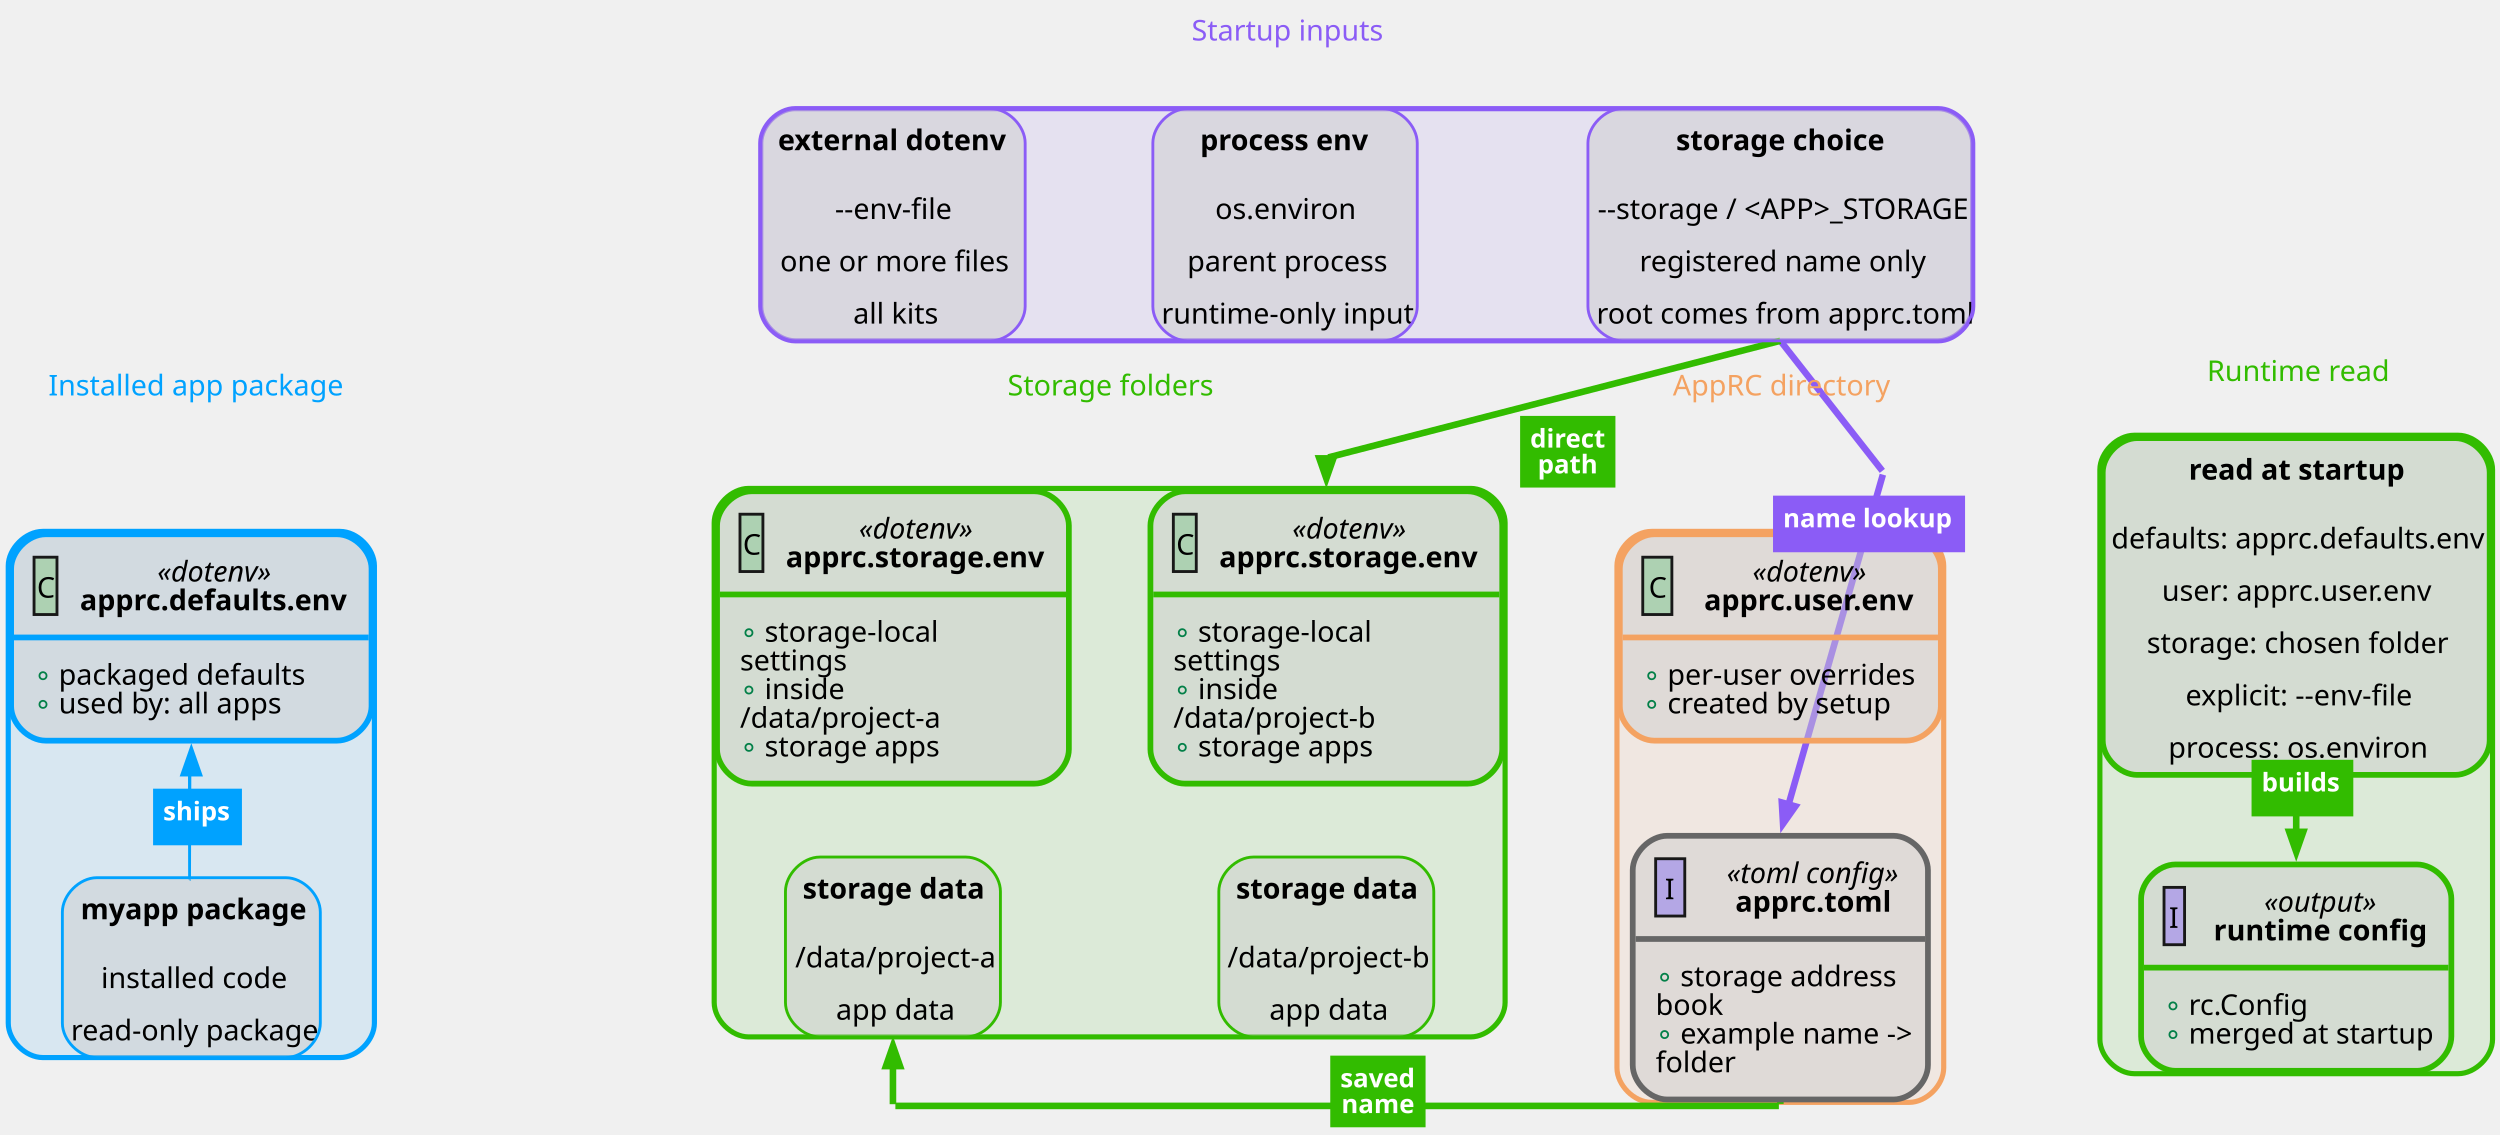
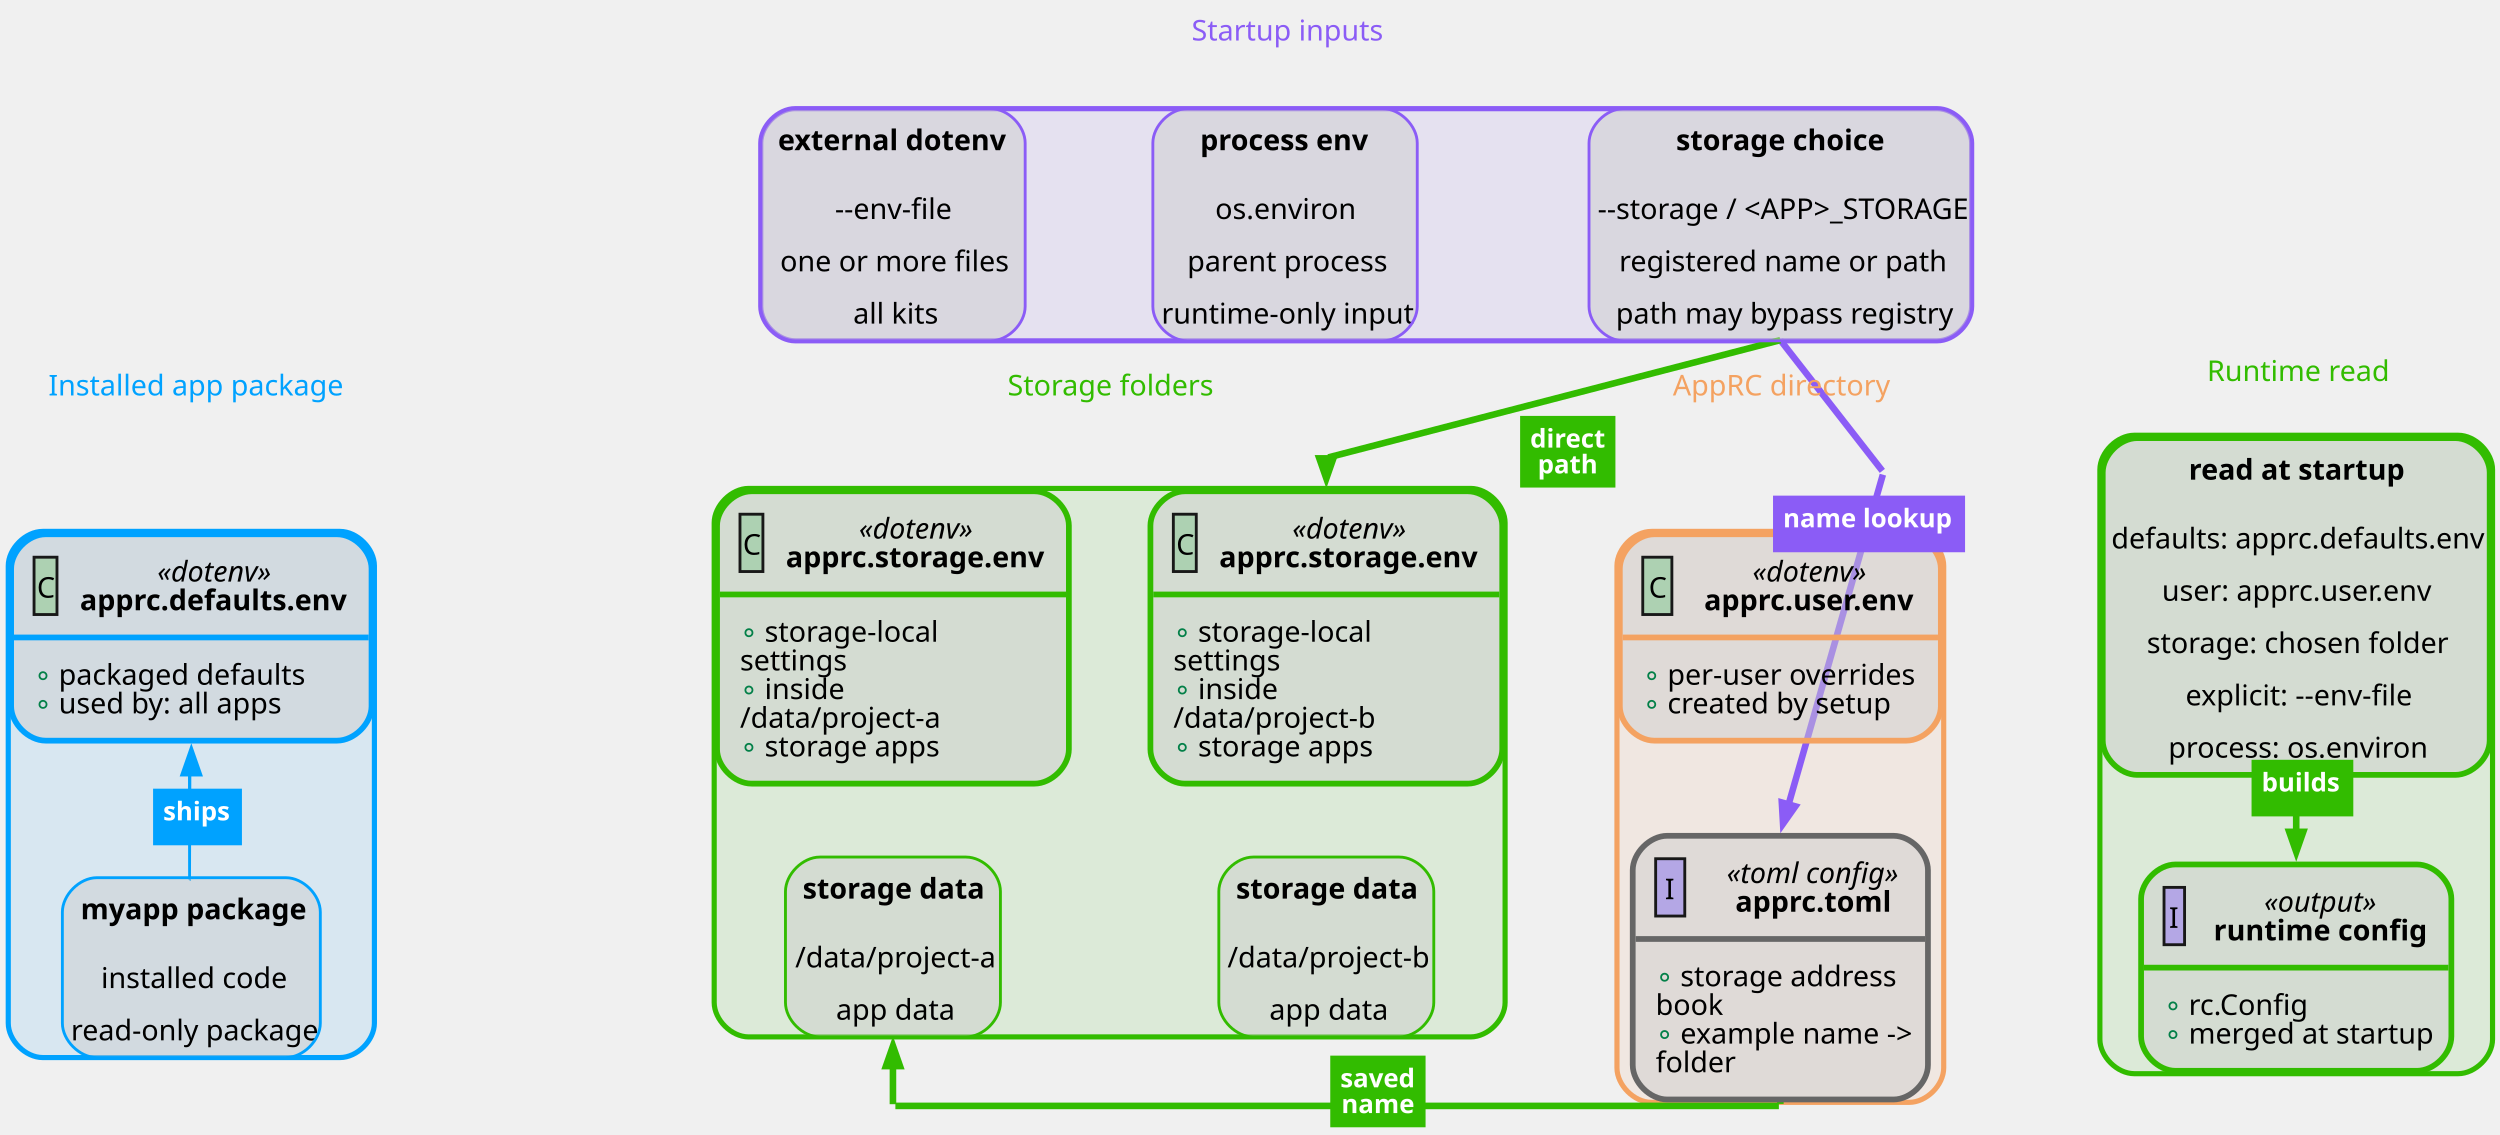
<svg xmlns="http://www.w3.org/2000/svg" width="1280px" height="581.118px" viewBox="0 0 1163 528">
  <g id="graph0" class="graph" transform="scale(1.33333 1.33333) rotate(0) translate(2.88 392.81)">
    <g id="clust1" class="cluster">
-       <path fill="#8b5cf6" fill-opacity="0.098" stroke="#8b5cf6" stroke-width="1.8" d="M274.55,-273.9C274.55,-273.9 673.4,-273.9 673.4,-273.9 679.4,-273.9 685.4,-279.9 685.4,-285.9 685.4,-285.9 685.4,-342.9 685.4,-342.9 685.4,-348.9 679.4,-354.9 673.4,-354.9 673.4,-354.9 274.55,-354.9 274.55,-354.9 268.55,-354.9 262.55,-348.9 262.55,-342.9 262.55,-342.9 262.55,-285.9 262.55,-285.9 262.55,-279.9 268.55,-273.9 274.55,-273.9" />
+       <path fill="#8b5cf6" fill-opacity="0.098" stroke="#8b5cf6" stroke-width="1.8" d="M274.55,-273.9C274.55,-273.9 673.03,-273.9 673.03,-273.9 679.03,-273.9 685.03,-279.9 685.03,-285.9 685.03,-285.9 685.03,-342.9 685.03,-342.9 685.03,-348.9 679.03,-354.9 673.03,-354.9 673.03,-354.9 274.55,-354.9 274.55,-354.9 268.55,-354.9 262.55,-348.9 262.55,-342.9 262.55,-342.9 262.55,-285.9 262.55,-285.9 262.55,-279.9 268.55,-273.9 274.55,-273.9" />
    </g>
    <g id="clust2" class="cluster">
      <path fill="#32bc00" fill-opacity="0.098" stroke="#32bc00" stroke-width="1.8" d="M741.77,-18.2C741.77,-18.2 854.77,-18.2 854.77,-18.2 860.77,-18.2 866.77,-24.2 866.77,-30.2 866.77,-30.2 866.77,-228.95 866.77,-228.95 866.77,-234.95 860.77,-240.95 854.77,-240.95 854.77,-240.95 741.77,-240.95 741.77,-240.95 735.77,-240.95 729.77,-234.95 729.77,-228.95 729.77,-228.95 729.77,-30.2 729.77,-30.2 729.77,-24.2 735.77,-18.2 741.77,-18.2" />
    </g>
    <g id="clust3" class="cluster">
      <path fill="#00a2ff" fill-opacity="0.098" stroke="#00a2ff" stroke-width="1.8" d="M12,-23.83C12,-23.83 115.75,-23.83 115.75,-23.83 121.75,-23.83 127.75,-29.83 127.75,-35.83 127.75,-35.83 127.75,-195.4 127.75,-195.4 127.75,-201.4 121.75,-207.4 115.75,-207.4 115.75,-207.4 12,-207.4 12,-207.4 6,-207.4 0,-201.4 0,-195.4 0,-195.4 0,-35.83 0,-35.83 0,-29.83 6,-23.83 12,-23.83" />
    </g>
    <g id="clust4" class="cluster">
      <path fill="#f4a261" fill-opacity="0.098" stroke="#f4a261" stroke-width="1.8" d="M573.28,-8.2C573.28,-8.2 663.28,-8.2 663.28,-8.2 669.28,-8.2 675.28,-14.2 675.28,-20.2 675.28,-20.2 675.28,-195.4 675.28,-195.4 675.28,-201.4 669.28,-207.4 663.28,-207.4 663.28,-207.4 573.28,-207.4 573.28,-207.4 567.28,-207.4 561.28,-201.4 561.28,-195.4 561.28,-195.4 561.28,-20.2 561.28,-20.2 561.28,-14.2 567.28,-8.2 573.28,-8.2" />
    </g>
    <g id="clust5" class="cluster">
      <path fill="#32bc00" fill-opacity="0.098" stroke="#32bc00" stroke-width="1.8" d="M258.3,-31.03C258.3,-31.03 510.25,-31.03 510.25,-31.03 516.25,-31.03 522.25,-37.03 522.25,-43.03 522.25,-43.03 522.25,-210.4 522.25,-210.4 522.25,-216.4 516.25,-222.4 510.25,-222.4 510.25,-222.4 258.3,-222.4 258.3,-222.4 252.3,-222.4 246.3,-216.4 246.3,-210.4 246.3,-210.4 246.3,-43.03 246.3,-43.03 246.3,-37.03 252.3,-31.03 258.3,-31.03" />
    </g>
    <g id="edge2" class="edge">
-       <path fill="none" stroke="#8b5cf6" stroke-width="2.3" d="M618.28,-273.91C618.28,-273.91 649.92,-233.56 653.87,-228.52" />
+       <path fill="none" stroke="#8b5cf6" stroke-width="2.3" d="M618.28,-274.14C618.28,-274.14 649.92,-233.59 653.87,-228.52" />
    </g>
    <g id="edge7" class="edge">
-       <path fill="none" stroke="#32bc00" stroke-width="2.3" d="M618.28,-273.91C618.28,-273.91 472.01,-236.17 460.58,-233.22" />
+       <path fill="none" stroke="#32bc00" stroke-width="2.3" d="M618.28,-274.14C618.28,-274.14 472.01,-236.19 460.58,-233.22" />
    </g>
    <g id="edge9" class="edge">
      <path fill="none" stroke="#32bc00" stroke-width="2.3" d="M798.27,-121.75C798.27,-121.75 798.27,-111.02 798.27,-102.47" />
      <polygon fill="#32bc00" stroke="#32bc00" stroke-width="2.3" points="800.73,-102.59 798.28,-95.59 795.83,-102.59 800.73,-102.59" />
    </g>
    <g id="edge1" class="edge">
      <path fill="none" stroke="#00a2ff" stroke-width="2.3" d="M63.88,-86.55C63.87,-86.55 63.87,-109.26 63.87,-123.1" />
      <polygon fill="#00a2ff" stroke="#00a2ff" stroke-width="2.3" points="61.42,-123.04 63.87,-130.04 66.32,-123.04 61.42,-123.04" />
    </g>
    <g id="edge4" class="edge">
      <path fill="none" stroke="#32bc00" stroke-width="2.3" d="M618.28,-8.33C618.28,-8.33 618.28,-7.99 618.28,-7.65" />
    </g>
    <g id="edge3" class="edge">
      <path fill="none" stroke="#8b5cf6" stroke-width="2.3" d="M654.05,-227.2C651.53,-218.4 629.07,-139.83 621.08,-111.88" />
      <polygon fill="#8b5cf6" stroke="#8b5cf6" stroke-width="2.3" points="623.51,-111.47 619.23,-105.41 618.8,-112.82 623.51,-111.47" />
    </g>
    <g id="edge5" class="edge">
      <path fill="none" stroke="#32bc00" stroke-width="2.3" d="M617.77,-6.96C604.37,-6.96 326.85,-6.96 309.52,-6.96" />
    </g>
    <g id="edge6" class="edge">
      <path fill="none" stroke="#32bc00" stroke-width="2.3" d="M308.67,-7.56C308.67,-9.44 308.67,-15.38 308.67,-20.85" />
      <polygon fill="#32bc00" stroke="#32bc00" stroke-width="2.3" points="306.23,-20.84 308.68,-27.84 311.13,-20.84 306.23,-20.84" />
    </g>
    <g id="edge8" class="edge">
      <path fill="none" stroke="#32bc00" stroke-width="2.3" d="M459.87,-232.34C459.87,-232.27 459.87,-232.19 459.87,-232.11" />
      <polygon fill="#32bc00" stroke="#32bc00" stroke-width="2.3" points="462.33,-232.88 459.88,-225.88 457.43,-232.88 462.33,-232.88" />
    </g>
    <g id="node1" class="node">
      <path fill="#cccccc" fill-opacity="0.467" stroke="none" d="M274.55,-273.9C274.55,-273.9 342.8,-273.9 342.8,-273.9 348.8,-273.9 354.8,-279.9 354.8,-285.9 354.8,-285.9 354.8,-342.9 354.8,-342.9 354.8,-348.9 348.8,-354.9 342.8,-354.9 342.8,-354.9 274.55,-354.9 274.55,-354.9 268.55,-354.9 262.55,-348.9 262.55,-342.9 262.55,-342.9 262.55,-285.9 262.55,-285.9 262.55,-279.9 268.55,-273.9 274.55,-273.9" />
      <text xml:space="preserve" text-anchor="start" x="268.55" y="-340.4" font-family="sans-serif" font-weight="bold" font-size="10.00">external dotenv</text>
      <text xml:space="preserve" text-anchor="start" x="288.42" y="-316.4" font-family="sans-serif" font-size="10.00">--env-file</text>
      <text xml:space="preserve" text-anchor="start" x="269.3" y="-298.15" font-family="sans-serif" font-size="10.00">one or more files</text>
      <text xml:space="preserve" text-anchor="start" x="294.8" y="-279.9" font-family="sans-serif" font-size="10.00">all kits</text>
      <path fill="none" stroke="#8b5cf6" d="M274.55,-273.9C274.55,-273.9 342.8,-273.9 342.8,-273.9 348.8,-273.9 354.8,-279.9 354.8,-285.9 354.8,-285.9 354.8,-342.9 354.8,-342.9 354.8,-348.9 348.8,-354.9 342.8,-354.9 342.8,-354.9 274.55,-354.9 274.55,-354.9 268.55,-354.9 262.55,-348.9 262.55,-342.9 262.55,-342.9 262.55,-285.9 262.55,-285.9 262.55,-279.9 268.55,-273.9 274.55,-273.9" />
    </g>
    <g id="node2" class="node">
      <path fill="#cccccc" fill-opacity="0.467" stroke="none" d="M411.35,-273.9C411.35,-273.9 479.6,-273.9 479.6,-273.9 485.6,-273.9 491.6,-279.9 491.6,-285.9 491.6,-285.9 491.6,-342.9 491.6,-342.9 491.6,-348.9 485.6,-354.9 479.6,-354.9 479.6,-354.9 411.35,-354.9 411.35,-354.9 405.35,-354.9 399.35,-348.9 399.35,-342.9 399.35,-342.9 399.35,-285.9 399.35,-285.9 399.35,-279.9 405.35,-273.9 411.35,-273.9" />
      <text xml:space="preserve" text-anchor="start" x="415.85" y="-340.4" font-family="sans-serif" font-weight="bold" font-size="10.00">process env</text>
      <text xml:space="preserve" text-anchor="start" x="421.1" y="-316.4" font-family="sans-serif" font-size="10.00">os.environ</text>
      <text xml:space="preserve" text-anchor="start" x="411.35" y="-298.15" font-family="sans-serif" font-size="10.00">parent process</text>
      <text xml:space="preserve" text-anchor="start" x="402.35" y="-279.9" font-family="sans-serif" font-size="10.00">runtime-only input</text>
      <path fill="none" stroke="#8b5cf6" d="M411.35,-273.9C411.35,-273.9 479.6,-273.9 479.6,-273.9 485.6,-273.9 491.6,-279.9 491.6,-285.9 491.6,-285.9 491.6,-342.9 491.6,-342.9 491.6,-348.9 485.6,-354.9 479.6,-354.9 479.6,-354.9 411.35,-354.9 411.35,-354.9 405.35,-354.9 399.35,-348.9 399.35,-342.9 399.35,-342.9 399.35,-285.9 399.35,-285.9 399.35,-279.9 405.35,-273.9 411.35,-273.9" />
    </g>
    <g id="node3" class="node">
-       <path fill="#cccccc" fill-opacity="0.467" stroke="none" d="M563.15,-273.9C563.15,-273.9 673.4,-273.9 673.4,-273.9 679.4,-273.9 685.4,-279.9 685.4,-285.9 685.4,-285.9 685.4,-342.9 685.4,-342.9 685.4,-348.9 679.4,-354.9 673.4,-354.9 673.4,-354.9 563.15,-354.9 563.15,-354.9 557.15,-354.9 551.15,-348.9 551.15,-342.9 551.15,-342.9 551.15,-285.9 551.15,-285.9 551.15,-279.9 557.15,-273.9 563.15,-273.9" />
+       <path fill="#cccccc" fill-opacity="0.467" stroke="none" d="M563.53,-273.9C563.53,-273.9 673.03,-273.9 673.03,-273.9 679.03,-273.9 685.03,-279.9 685.03,-285.9 685.03,-285.9 685.03,-342.9 685.03,-342.9 685.03,-348.9 679.03,-354.9 673.03,-354.9 673.03,-354.9 563.53,-354.9 563.53,-354.9 557.53,-354.9 551.53,-348.9 551.53,-342.9 551.53,-342.9 551.53,-285.9 551.53,-285.9 551.53,-279.9 557.53,-273.9 563.53,-273.9" />
      <text xml:space="preserve" text-anchor="start" x="581.9" y="-340.4" font-family="sans-serif" font-weight="bold" font-size="10.00">storage choice</text>
      <text xml:space="preserve" text-anchor="start" x="554.53" y="-316.4" font-family="sans-serif" font-size="10.00">--storage / &lt;APP&gt;_STORAGE</text>
-       <text xml:space="preserve" text-anchor="start" x="569.15" y="-298.15" font-family="sans-serif" font-size="10.00">registered name only</text>
-       <text xml:space="preserve" text-anchor="start" x="554.15" y="-279.9" font-family="sans-serif" font-size="10.00">root comes from apprc.toml</text>
-       <path fill="none" stroke="#8b5cf6" d="M563.15,-273.9C563.15,-273.9 673.4,-273.9 673.4,-273.9 679.4,-273.9 685.4,-279.9 685.4,-285.9 685.4,-285.9 685.4,-342.9 685.4,-342.9 685.4,-348.9 679.4,-354.9 673.4,-354.9 673.4,-354.9 563.15,-354.9 563.15,-354.9 557.15,-354.9 551.15,-348.9 551.15,-342.9 551.15,-342.9 551.15,-285.9 551.15,-285.9 551.15,-279.9 557.15,-273.9 563.15,-273.9" />
+       <text xml:space="preserve" text-anchor="start" x="562.03" y="-298.15" font-family="sans-serif" font-size="10.00">registered name or path</text>
+       <text xml:space="preserve" text-anchor="start" x="560.9" y="-279.9" font-family="sans-serif" font-size="10.00">path may bypass registry</text>
+       <path fill="none" stroke="#8b5cf6" d="M563.53,-273.9C563.53,-273.9 673.03,-273.9 673.03,-273.9 679.03,-273.9 685.03,-279.9 685.03,-285.9 685.03,-285.9 685.03,-342.9 685.03,-342.9 685.03,-348.9 679.03,-354.9 673.03,-354.9 673.03,-354.9 563.53,-354.9 563.53,-354.9 557.53,-354.9 551.53,-348.9 551.53,-342.9 551.53,-342.9 551.53,-285.9 551.53,-285.9 551.53,-279.9 557.53,-273.9 563.53,-273.9" />
    </g>
    <g id="node4" class="node">
      <path fill="#cccccc" fill-opacity="0.467" stroke="none" d="M742.77,-122.45C742.77,-122.45 853.77,-122.45 853.77,-122.45 859.77,-122.45 865.77,-128.45 865.77,-134.45 865.77,-134.45 865.77,-227.95 865.77,-227.95 865.77,-233.95 859.77,-239.95 853.77,-239.95 853.77,-239.95 742.77,-239.95 742.77,-239.95 736.77,-239.95 730.77,-233.95 730.77,-227.95 730.77,-227.95 730.77,-134.45 730.77,-134.45 730.77,-128.45 736.77,-122.45 742.77,-122.45" />
      <text xml:space="preserve" text-anchor="start" x="760.77" y="-225.45" font-family="sans-serif" font-weight="bold" font-size="10.00">read at startup</text>
      <text xml:space="preserve" text-anchor="start" x="733.77" y="-201.45" font-family="sans-serif" font-size="10.00">defaults: apprc.defaults.env</text>
      <text xml:space="preserve" text-anchor="start" x="751.4" y="-183.2" font-family="sans-serif" font-size="10.00">user: apprc.user.env</text>
      <text xml:space="preserve" text-anchor="start" x="746.15" y="-164.95" font-family="sans-serif" font-size="10.00">storage: chosen folder</text>
      <text xml:space="preserve" text-anchor="start" x="759.65" y="-146.7" font-family="sans-serif" font-size="10.00">explicit: --env-file</text>
      <text xml:space="preserve" text-anchor="start" x="753.65" y="-128.45" font-family="sans-serif" font-size="10.00">process: os.environ</text>
      <path fill="none" stroke="#32bc00" stroke-width="2" d="M742.77,-122.45C742.77,-122.45 853.77,-122.45 853.77,-122.45 859.77,-122.45 865.77,-128.45 865.77,-134.45 865.77,-134.45 865.77,-227.95 865.77,-227.95 865.77,-233.95 859.77,-239.95 853.77,-239.95 853.77,-239.95 742.77,-239.95 742.77,-239.95 736.77,-239.95 730.77,-233.95 730.77,-227.95 730.77,-227.95 730.77,-134.45 730.77,-134.45 730.77,-128.45 736.77,-122.45 742.77,-122.45" />
    </g>
    <g id="node5" class="node">
      <path fill="#cccccc" fill-opacity="0.467" stroke="none" d="M756.15,-19.2C756.15,-19.2 840.4,-19.2 840.4,-19.2 846.4,-19.2 852.4,-25.2 852.4,-31.2 852.4,-31.2 852.4,-79.2 852.4,-79.2 852.4,-85.2 846.4,-91.2 840.4,-91.2 840.4,-91.2 756.15,-91.2 756.15,-91.2 750.15,-91.2 744.15,-85.2 744.15,-79.2 744.15,-79.2 744.15,-31.2 744.15,-31.2 744.15,-25.2 750.15,-19.2 756.15,-19.2" />
      <polygon fill="#b4a7e5" stroke="none" points="752.15,-63.2 752.15,-83.2 759.32,-83.2 759.32,-63.2 752.15,-63.2" />
      <polygon fill="none" stroke="#181818" points="752.15,-63.2 752.15,-83.2 759.32,-83.2 759.32,-63.2 752.15,-63.2" />
      <text xml:space="preserve" text-anchor="start" x="753.86" y="-69.08" font-family="sans-serif" font-size="10.00">I</text>
      <text xml:space="preserve" text-anchor="start" x="787.07" y="-74.7" font-family="sans-serif" font-style="italic" font-size="10.00">«output»</text>
      <text xml:space="preserve" text-anchor="start" x="769.44" y="-64.7" font-family="sans-serif" font-weight="bold" font-size="10.00">runtime config</text>
      <polygon fill="#32bc00" stroke="none" points="745.15,-54.2 745.15,-56.2 851.4,-56.2 851.4,-54.2 745.15,-54.2" />
      <text xml:space="preserve" text-anchor="start" x="752.15" y="-38.7" font-family="sans-serif" font-size="10.00" fill="#038048">∘</text>
      <text xml:space="preserve" text-anchor="start" x="758.15" y="-38.7" font-family="sans-serif" font-size="10.00"> rc.Config</text>
      <text xml:space="preserve" text-anchor="start" x="752.15" y="-28.7" font-family="sans-serif" font-size="10.00" fill="#038048">∘</text>
      <text xml:space="preserve" text-anchor="start" x="758.15" y="-28.7" font-family="sans-serif" font-size="10.00"> merged at startup</text>
      <path fill="none" stroke="#32bc00" stroke-width="2" d="M756.15,-19.2C756.15,-19.2 840.4,-19.2 840.4,-19.2 846.4,-19.2 852.4,-25.2 852.4,-31.2 852.4,-31.2 852.4,-79.2 852.4,-79.2 852.4,-85.2 846.4,-91.2 840.4,-91.2 840.4,-91.2 756.15,-91.2 756.15,-91.2 750.15,-91.2 744.15,-85.2 744.15,-79.2 744.15,-79.2 744.15,-31.2 744.15,-31.2 744.15,-25.2 750.15,-19.2 756.15,-19.2" />
    </g>
    <g id="node6" class="node">
      <path fill="#cccccc" fill-opacity="0.467" stroke="none" d="M13,-134.4C13,-134.4 114.75,-134.4 114.75,-134.4 120.75,-134.4 126.75,-140.4 126.75,-146.4 126.75,-146.4 126.75,-194.4 126.75,-194.4 126.75,-200.4 120.75,-206.4 114.75,-206.4 114.75,-206.4 13,-206.4 13,-206.4 7,-206.4 1,-200.4 1,-194.4 1,-194.4 1,-146.4 1,-146.4 1,-140.4 7,-134.4 13,-134.4" />
      <polygon fill="#add1b2" stroke="none" points="9,-178.4 9,-198.4 17,-198.4 17,-178.4 9,-178.4" />
      <polygon fill="none" stroke="#181818" points="9,-178.4 9,-198.4 17,-198.4 17,-178.4 9,-178.4" />
      <text xml:space="preserve" text-anchor="start" x="10" y="-184.28" font-family="sans-serif" font-size="10.00">C</text>
      <text xml:space="preserve" text-anchor="start" x="52" y="-189.9" font-family="sans-serif" font-style="italic" font-size="10.00">«dotenv»</text>
      <text xml:space="preserve" text-anchor="start" x="25" y="-179.9" font-family="sans-serif" font-weight="bold" font-size="10.00">apprc.defaults.env</text>
      <polygon fill="#00a2ff" stroke="none" points="2,-169.4 2,-171.4 125.75,-171.4 125.75,-169.4 2,-169.4" />
      <text xml:space="preserve" text-anchor="start" x="9" y="-153.9" font-family="sans-serif" font-size="10.00" fill="#038048">∘</text>
      <text xml:space="preserve" text-anchor="start" x="15" y="-153.9" font-family="sans-serif" font-size="10.00"> packaged defaults</text>
      <text xml:space="preserve" text-anchor="start" x="9" y="-143.9" font-family="sans-serif" font-size="10.00" fill="#038048">∘</text>
      <text xml:space="preserve" text-anchor="start" x="15" y="-143.9" font-family="sans-serif" font-size="10.00"> used by: all apps</text>
      <path fill="none" stroke="#00a2ff" stroke-width="2" d="M13,-134.4C13,-134.4 114.75,-134.4 114.75,-134.4 120.75,-134.4 126.75,-140.4 126.75,-146.4 126.75,-146.4 126.75,-194.4 126.75,-194.4 126.75,-200.4 120.75,-206.4 114.75,-206.4 114.75,-206.4 13,-206.4 13,-206.4 7,-206.4 1,-200.4 1,-194.4 1,-194.4 1,-146.4 1,-146.4 1,-140.4 7,-134.4 13,-134.4" />
    </g>
    <g id="node7" class="node">
      <path fill="#cccccc" fill-opacity="0.467" stroke="none" d="M30.88,-23.83C30.88,-23.83 96.88,-23.83 96.88,-23.83 102.88,-23.83 108.88,-29.83 108.88,-35.83 108.88,-35.83 108.88,-74.58 108.88,-74.58 108.88,-80.58 102.88,-86.58 96.88,-86.58 96.88,-86.58 30.88,-86.58 30.88,-86.58 24.88,-86.58 18.88,-80.58 18.88,-74.58 18.88,-74.58 18.88,-35.83 18.88,-35.83 18.88,-29.83 24.88,-23.83 30.88,-23.83" />
      <text xml:space="preserve" text-anchor="start" x="25.25" y="-72.08" font-family="sans-serif" font-weight="bold" font-size="10.00">myapp package</text>
      <text xml:space="preserve" text-anchor="start" x="32.38" y="-48.08" font-family="sans-serif" font-size="10.00">installed code</text>
      <text xml:space="preserve" text-anchor="start" x="21.88" y="-29.83" font-family="sans-serif" font-size="10.00">read-only package</text>
      <path fill="none" stroke="#00a2ff" d="M30.88,-23.83C30.88,-23.83 96.88,-23.83 96.88,-23.83 102.88,-23.83 108.88,-29.83 108.88,-35.83 108.88,-35.83 108.88,-74.58 108.88,-74.58 108.88,-80.58 102.88,-86.58 96.88,-86.58 96.88,-86.58 30.88,-86.58 30.88,-86.58 24.88,-86.58 18.88,-80.58 18.88,-74.58 18.88,-74.58 18.88,-35.83 18.88,-35.83 18.88,-29.83 24.88,-23.83 30.88,-23.83" />
    </g>
    <g id="node8" class="node">
      <path fill="#cccccc" fill-opacity="0.467" stroke="none" d="M574.28,-134.4C574.28,-134.4 662.28,-134.4 662.28,-134.4 668.28,-134.4 674.28,-140.4 674.28,-146.4 674.28,-146.4 674.28,-194.4 674.28,-194.4 674.28,-200.4 668.28,-206.4 662.28,-206.4 662.28,-206.4 574.28,-206.4 574.28,-206.4 568.28,-206.4 562.28,-200.4 562.28,-194.4 562.28,-194.4 562.28,-146.4 562.28,-146.4 562.28,-140.4 568.28,-134.4 574.28,-134.4" />
      <polygon fill="#add1b2" stroke="none" points="570.28,-178.4 570.28,-198.4 580.44,-198.4 580.44,-178.4 570.28,-178.4" />
      <polygon fill="none" stroke="#181818" points="570.28,-178.4 570.28,-198.4 580.44,-198.4 580.44,-178.4 570.28,-178.4" />
      <text xml:space="preserve" text-anchor="start" x="572.36" y="-184.28" font-family="sans-serif" font-size="10.00">C</text>
      <text xml:space="preserve" text-anchor="start" x="608.57" y="-189.9" font-family="sans-serif" font-style="italic" font-size="10.00">«dotenv»</text>
      <text xml:space="preserve" text-anchor="start" x="591.69" y="-179.9" font-family="sans-serif" font-weight="bold" font-size="10.00">apprc.user.env</text>
      <polygon fill="#f4a261" stroke="none" points="563.28,-169.4 563.28,-171.4 673.28,-171.4 673.28,-169.4 563.28,-169.4" />
      <text xml:space="preserve" text-anchor="start" x="570.28" y="-153.9" font-family="sans-serif" font-size="10.00" fill="#038048">∘</text>
      <text xml:space="preserve" text-anchor="start" x="576.28" y="-153.9" font-family="sans-serif" font-size="10.00"> per-user overrides</text>
      <text xml:space="preserve" text-anchor="start" x="570.28" y="-143.9" font-family="sans-serif" font-size="10.00" fill="#038048">∘</text>
      <text xml:space="preserve" text-anchor="start" x="576.28" y="-143.9" font-family="sans-serif" font-size="10.00"> created by setup</text>
      <path fill="none" stroke="#f4a261" stroke-width="2" d="M574.28,-134.4C574.28,-134.4 662.28,-134.4 662.28,-134.4 668.28,-134.4 674.28,-140.4 674.28,-146.4 674.28,-146.4 674.28,-194.4 674.28,-194.4 674.28,-200.4 668.28,-206.4 662.28,-206.4 662.28,-206.4 574.28,-206.4 574.28,-206.4 568.28,-206.4 562.28,-200.4 562.28,-194.4 562.28,-194.4 562.28,-146.4 562.28,-146.4 562.28,-140.4 568.28,-134.4 574.28,-134.4" />
    </g>
    <g id="node9" class="node">
      <path fill="#cccccc" fill-opacity="0.467" stroke="none" d="M578.78,-9.2C578.78,-9.2 657.78,-9.2 657.78,-9.2 663.78,-9.2 669.78,-15.2 669.78,-21.2 669.78,-21.2 669.78,-89.2 669.78,-89.2 669.78,-95.2 663.78,-101.2 657.78,-101.2 657.78,-101.2 578.78,-101.2 578.78,-101.2 572.78,-101.2 566.78,-95.2 566.78,-89.2 566.78,-89.2 566.78,-21.2 566.78,-21.2 566.78,-15.2 572.78,-9.2 578.78,-9.2" />
      <polygon fill="#b4a7e5" stroke="none" points="574.78,-73.2 574.78,-93.2 584.94,-93.2 584.94,-73.2 574.78,-73.2" />
      <polygon fill="none" stroke="#181818" points="574.78,-73.2 574.78,-93.2 584.94,-93.2 584.94,-73.2 574.78,-73.2" />
      <text xml:space="preserve" text-anchor="start" x="577.98" y="-79.08" font-family="sans-serif" font-size="10.00">I</text>
      <text xml:space="preserve" text-anchor="start" x="599.57" y="-84.7" font-family="sans-serif" font-style="italic" font-size="10.00">«toml config»</text>
      <text xml:space="preserve" text-anchor="start" x="602.57" y="-74.7" font-family="sans-serif" font-weight="bold" font-size="10.00">apprc.toml</text>
      <polygon fill="#666666" stroke="none" points="567.78,-64.2 567.78,-66.2 668.78,-66.2 668.78,-64.2 567.78,-64.2" />
      <text xml:space="preserve" text-anchor="start" x="574.78" y="-48.7" font-family="sans-serif" font-size="10.00" fill="#038048">∘</text>
      <text xml:space="preserve" text-anchor="start" x="580.78" y="-48.7" font-family="sans-serif" font-size="10.00"> storage address</text>
      <text xml:space="preserve" text-anchor="start" x="574.78" y="-38.7" font-family="sans-serif" font-size="10.00">book</text>
      <text xml:space="preserve" text-anchor="start" x="574.78" y="-28.7" font-family="sans-serif" font-size="10.00" fill="#038048">∘</text>
      <text xml:space="preserve" text-anchor="start" x="580.78" y="-28.7" font-family="sans-serif" font-size="10.00"> example name -&gt;</text>
      <text xml:space="preserve" text-anchor="start" x="574.78" y="-18.7" font-family="sans-serif" font-size="10.00">folder</text>
      <path fill="none" stroke="#666666" stroke-width="2" d="M578.78,-9.2C578.78,-9.2 657.78,-9.2 657.78,-9.2 663.78,-9.2 669.78,-15.2 669.78,-21.2 669.78,-21.2 669.78,-89.2 669.78,-89.2 669.78,-95.2 663.78,-101.2 657.78,-101.2 657.78,-101.2 578.78,-101.2 578.78,-101.2 572.78,-101.2 566.78,-95.2 566.78,-89.2 566.78,-89.2 566.78,-21.2 566.78,-21.2 566.78,-15.2 572.78,-9.2 578.78,-9.2" />
    </g>
    <g id="node10" class="node">
      <path fill="#cccccc" fill-opacity="0.467" stroke="none" d="M259.3,-119.4C259.3,-119.4 358.05,-119.4 358.05,-119.4 364.05,-119.4 370.05,-125.4 370.05,-131.4 370.05,-131.4 370.05,-209.4 370.05,-209.4 370.05,-215.4 364.05,-221.4 358.05,-221.4 358.05,-221.4 259.3,-221.4 259.3,-221.4 253.3,-221.4 247.3,-215.4 247.3,-209.4 247.3,-209.4 247.3,-131.4 247.3,-131.4 247.3,-125.4 253.3,-119.4 259.3,-119.4" />
      <polygon fill="#add1b2" stroke="none" points="255.3,-193.4 255.3,-213.4 263.3,-213.4 263.3,-193.4 255.3,-193.4" />
      <polygon fill="none" stroke="#181818" points="255.3,-193.4 255.3,-213.4 263.3,-213.4 263.3,-193.4 255.3,-193.4" />
      <text xml:space="preserve" text-anchor="start" x="256.3" y="-199.28" font-family="sans-serif" font-size="10.00">C</text>
      <text xml:space="preserve" text-anchor="start" x="296.8" y="-204.9" font-family="sans-serif" font-style="italic" font-size="10.00">«dotenv»</text>
      <text xml:space="preserve" text-anchor="start" x="271.3" y="-194.9" font-family="sans-serif" font-weight="bold" font-size="10.00">apprc.storage.env</text>
      <polygon fill="#32bc00" stroke="none" points="248.3,-184.4 248.3,-186.4 369.05,-186.4 369.05,-184.4 248.3,-184.4" />
      <text xml:space="preserve" text-anchor="start" x="255.3" y="-168.9" font-family="sans-serif" font-size="10.00" fill="#038048">∘</text>
      <text xml:space="preserve" text-anchor="start" x="261.3" y="-168.9" font-family="sans-serif" font-size="10.00"> storage-local</text>
      <text xml:space="preserve" text-anchor="start" x="255.3" y="-158.9" font-family="sans-serif" font-size="10.00">settings</text>
      <text xml:space="preserve" text-anchor="start" x="255.3" y="-148.9" font-family="sans-serif" font-size="10.00" fill="#038048">∘</text>
      <text xml:space="preserve" text-anchor="start" x="261.3" y="-148.9" font-family="sans-serif" font-size="10.00"> inside</text>
      <text xml:space="preserve" text-anchor="start" x="255.3" y="-138.9" font-family="sans-serif" font-size="10.00">/data/project-a</text>
      <text xml:space="preserve" text-anchor="start" x="255.3" y="-128.9" font-family="sans-serif" font-size="10.00" fill="#038048">∘</text>
      <text xml:space="preserve" text-anchor="start" x="261.3" y="-128.9" font-family="sans-serif" font-size="10.00"> storage apps</text>
      <path fill="none" stroke="#32bc00" stroke-width="2" d="M259.3,-119.4C259.3,-119.4 358.05,-119.4 358.05,-119.4 364.05,-119.4 370.05,-125.4 370.05,-131.4 370.05,-131.4 370.05,-209.4 370.05,-209.4 370.05,-215.4 364.05,-221.4 358.05,-221.4 358.05,-221.4 259.3,-221.4 259.3,-221.4 253.3,-221.4 247.3,-215.4 247.3,-209.4 247.3,-209.4 247.3,-131.4 247.3,-131.4 247.3,-125.4 253.3,-119.4 259.3,-119.4" />
    </g>
    <g id="node11" class="node">
      <path fill="#cccccc" fill-opacity="0.467" stroke="none" d="M283.17,-31.03C283.17,-31.03 334.17,-31.03 334.17,-31.03 340.17,-31.03 346.17,-37.03 346.17,-43.03 346.17,-43.03 346.17,-81.78 346.17,-81.78 346.17,-87.78 340.17,-93.78 334.17,-93.78 334.17,-93.78 283.17,-93.78 283.17,-93.78 277.17,-93.78 271.17,-87.78 271.17,-81.78 271.17,-81.78 271.17,-43.03 271.17,-43.03 271.17,-37.03 277.17,-31.03 283.17,-31.03" />
      <text xml:space="preserve" text-anchor="start" x="277.17" y="-79.28" font-family="sans-serif" font-weight="bold" font-size="10.00">storage data</text>
      <text xml:space="preserve" text-anchor="start" x="274.55" y="-55.28" font-family="sans-serif" font-size="10.00">/data/project-a</text>
      <text xml:space="preserve" text-anchor="start" x="288.8" y="-37.03" font-family="sans-serif" font-size="10.00">app data</text>
      <path fill="none" stroke="#32bc00" d="M283.17,-31.03C283.17,-31.03 334.17,-31.03 334.17,-31.03 340.17,-31.03 346.17,-37.03 346.17,-43.03 346.17,-43.03 346.17,-81.78 346.17,-81.78 346.17,-87.78 340.17,-93.78 334.17,-93.78 334.17,-93.78 283.17,-93.78 283.17,-93.78 277.17,-93.78 271.17,-87.78 271.17,-81.78 271.17,-81.78 271.17,-43.03 271.17,-43.03 271.17,-37.03 277.17,-31.03 283.17,-31.03" />
    </g>
    <g id="node12" class="node">
      <path fill="#cccccc" fill-opacity="0.467" stroke="none" d="M410.5,-119.4C410.5,-119.4 509.25,-119.4 509.25,-119.4 515.25,-119.4 521.25,-125.4 521.25,-131.4 521.25,-131.4 521.25,-209.4 521.25,-209.4 521.25,-215.4 515.25,-221.4 509.25,-221.4 509.25,-221.4 410.5,-221.4 410.5,-221.4 404.5,-221.4 398.5,-215.4 398.5,-209.4 398.5,-209.4 398.5,-131.4 398.5,-131.4 398.5,-125.4 404.5,-119.4 410.5,-119.4" />
      <polygon fill="#add1b2" stroke="none" points="406.5,-193.4 406.5,-213.4 414.5,-213.4 414.5,-193.4 406.5,-193.4" />
      <polygon fill="none" stroke="#181818" points="406.5,-193.4 406.5,-213.4 414.5,-213.4 414.5,-193.4 406.5,-193.4" />
      <text xml:space="preserve" text-anchor="start" x="407.5" y="-199.28" font-family="sans-serif" font-size="10.00">C</text>
      <text xml:space="preserve" text-anchor="start" x="448" y="-204.9" font-family="sans-serif" font-style="italic" font-size="10.00">«dotenv»</text>
      <text xml:space="preserve" text-anchor="start" x="422.5" y="-194.9" font-family="sans-serif" font-weight="bold" font-size="10.00">apprc.storage.env</text>
      <polygon fill="#32bc00" stroke="none" points="399.5,-184.4 399.5,-186.4 520.25,-186.4 520.25,-184.4 399.5,-184.4" />
      <text xml:space="preserve" text-anchor="start" x="406.5" y="-168.9" font-family="sans-serif" font-size="10.00" fill="#038048">∘</text>
      <text xml:space="preserve" text-anchor="start" x="412.5" y="-168.9" font-family="sans-serif" font-size="10.00"> storage-local</text>
      <text xml:space="preserve" text-anchor="start" x="406.5" y="-158.9" font-family="sans-serif" font-size="10.00">settings</text>
      <text xml:space="preserve" text-anchor="start" x="406.5" y="-148.9" font-family="sans-serif" font-size="10.00" fill="#038048">∘</text>
      <text xml:space="preserve" text-anchor="start" x="412.5" y="-148.9" font-family="sans-serif" font-size="10.00"> inside</text>
      <text xml:space="preserve" text-anchor="start" x="406.5" y="-138.9" font-family="sans-serif" font-size="10.00">/data/project-b</text>
      <text xml:space="preserve" text-anchor="start" x="406.5" y="-128.9" font-family="sans-serif" font-size="10.00" fill="#038048">∘</text>
      <text xml:space="preserve" text-anchor="start" x="412.5" y="-128.9" font-family="sans-serif" font-size="10.00"> storage apps</text>
      <path fill="none" stroke="#32bc00" stroke-width="2" d="M410.5,-119.4C410.5,-119.4 509.25,-119.4 509.25,-119.4 515.25,-119.4 521.25,-125.4 521.25,-131.4 521.25,-131.4 521.25,-209.4 521.25,-209.4 521.25,-215.4 515.25,-221.4 509.25,-221.4 509.25,-221.4 410.5,-221.4 410.5,-221.4 404.5,-221.4 398.5,-215.4 398.5,-209.4 398.5,-209.4 398.5,-131.4 398.5,-131.4 398.5,-125.4 404.5,-119.4 410.5,-119.4" />
    </g>
    <g id="node13" class="node">
      <path fill="#cccccc" fill-opacity="0.467" stroke="none" d="M434.37,-31.03C434.37,-31.03 485.37,-31.03 485.37,-31.03 491.37,-31.03 497.37,-37.03 497.37,-43.03 497.37,-43.03 497.37,-81.78 497.37,-81.78 497.37,-87.78 491.37,-93.78 485.37,-93.78 485.37,-93.78 434.37,-93.78 434.37,-93.78 428.37,-93.78 422.37,-87.78 422.37,-81.78 422.37,-81.78 422.37,-43.03 422.37,-43.03 422.37,-37.03 428.37,-31.03 434.37,-31.03" />
      <text xml:space="preserve" text-anchor="start" x="428.37" y="-79.28" font-family="sans-serif" font-weight="bold" font-size="10.00">storage data</text>
      <text xml:space="preserve" text-anchor="start" x="425.37" y="-55.28" font-family="sans-serif" font-size="10.00">/data/project-b</text>
      <text xml:space="preserve" text-anchor="start" x="440" y="-37.03" font-family="sans-serif" font-size="10.00">app data</text>
      <path fill="none" stroke="#32bc00" d="M434.37,-31.03C434.37,-31.03 485.37,-31.03 485.37,-31.03 491.37,-31.03 497.37,-37.03 497.37,-43.03 497.37,-43.03 497.37,-81.78 497.37,-81.78 497.37,-87.78 491.37,-93.78 485.37,-93.78 485.37,-93.78 434.37,-93.78 434.37,-93.78 428.37,-93.78 422.37,-87.78 422.37,-81.78 422.37,-81.78 422.37,-43.03 422.37,-43.03 422.37,-37.03 428.37,-31.03 434.37,-31.03" />
    </g>
    <g id="node14" class="node">
      <text xml:space="preserve" text-anchor="start" x="412.85" y="-378.68" font-family="sans-serif" font-size="10.00" fill="#8b5cf6">Startup inputs</text>
    </g>
    <g id="node15" class="node">
      <text xml:space="preserve" text-anchor="start" x="767.15" y="-259.88" font-family="sans-serif" font-size="10.00" fill="#32bc00">Runtime read</text>
    </g>
    <g id="node16" class="node">
      <text xml:space="preserve" text-anchor="start" x="14" y="-254.84" font-family="sans-serif" font-size="10.00" fill="#00a2ff">Installed app package</text>
    </g>
    <g id="node17" class="node">
      <text xml:space="preserve" text-anchor="start" x="580.78" y="-254.84" font-family="sans-serif" font-size="10.00" fill="#f4a261">AppRC directory</text>
    </g>
    <g id="node18" class="node">
      <text xml:space="preserve" text-anchor="start" x="348.65" y="-254.84" font-family="sans-serif" font-size="10.00" fill="#32bc00">Storage folders</text>
    </g>
    <g id="node19" class="node">
      <polygon fill="#00a2ff" stroke="none" points="51.03,-98.39 51.03,-117.14 81.03,-117.14 81.03,-98.39 51.03,-98.39" />
      <text xml:space="preserve" text-anchor="start" x="54.03" y="-106.59" font-family="sans-serif" font-weight="bold" font-size="9.00" fill="#ffffff">ships</text>
      <polygon fill="none" stroke="#00a2ff" points="51.03,-98.39 51.03,-117.14 81.03,-117.14 81.03,-98.39 51.03,-98.39" />
    </g>
    <g id="node21" class="node">
      <polygon fill="#8b5cf6" stroke="none" points="616.23,-200.63 616.23,-219.38 682.23,-219.38 682.23,-200.63 616.23,-200.63" />
      <text xml:space="preserve" text-anchor="start" x="619.23" y="-208.83" font-family="sans-serif" font-weight="bold" font-size="9.00" fill="#ffffff">name lookup</text>
      <polygon fill="none" stroke="#8b5cf6" points="616.23,-200.63 616.23,-219.38 682.23,-219.38 682.23,-200.63 616.23,-200.63" />
    </g>
    <g id="node24" class="node">
      <polygon fill="#32bc00" stroke="none" points="461.75,0 461.75,-24 494,-24 494,0 461.75,0" />
      <text xml:space="preserve" text-anchor="start" x="464.75" y="-13.45" font-family="sans-serif" font-weight="bold" font-size="9.00" fill="#ffffff">saved</text>
      <text xml:space="preserve" text-anchor="start" x="465.12" y="-4.45" font-family="sans-serif" font-weight="bold" font-size="9.00" fill="#ffffff">name</text>
      <polygon fill="none" stroke="#32bc00" points="461.75,0 461.75,-24 494,-24 494,0 461.75,0" />
    </g>
    <g id="node26" class="node">
      <polygon fill="#32bc00" stroke="none" points="527.99,-223.2 527.99,-247.2 560.24,-247.2 560.24,-223.2 527.99,-223.2" />
      <text xml:space="preserve" text-anchor="start" x="530.99" y="-236.65" font-family="sans-serif" font-weight="bold" font-size="9.00" fill="#ffffff">direct</text>
      <text xml:space="preserve" text-anchor="start" x="533.61" y="-227.65" font-family="sans-serif" font-weight="bold" font-size="9.00" fill="#ffffff">path</text>
      <polygon fill="none" stroke="#32bc00" points="527.99,-223.2 527.99,-247.2 560.24,-247.2 560.24,-223.2 527.99,-223.2" />
    </g>
    <g id="node27" class="node">
      <polygon fill="#32bc00" stroke="none" points="783.19,-108.47 783.19,-127.22 817.69,-127.22 817.69,-108.47 783.19,-108.47" />
      <text xml:space="preserve" text-anchor="start" x="786.19" y="-116.67" font-family="sans-serif" font-weight="bold" font-size="9.00" fill="#ffffff">builds</text>
      <polygon fill="none" stroke="#32bc00" points="783.19,-108.47 783.19,-127.22 817.69,-127.22 817.69,-108.47 783.19,-108.47" />
    </g>
  </g>
</svg>
